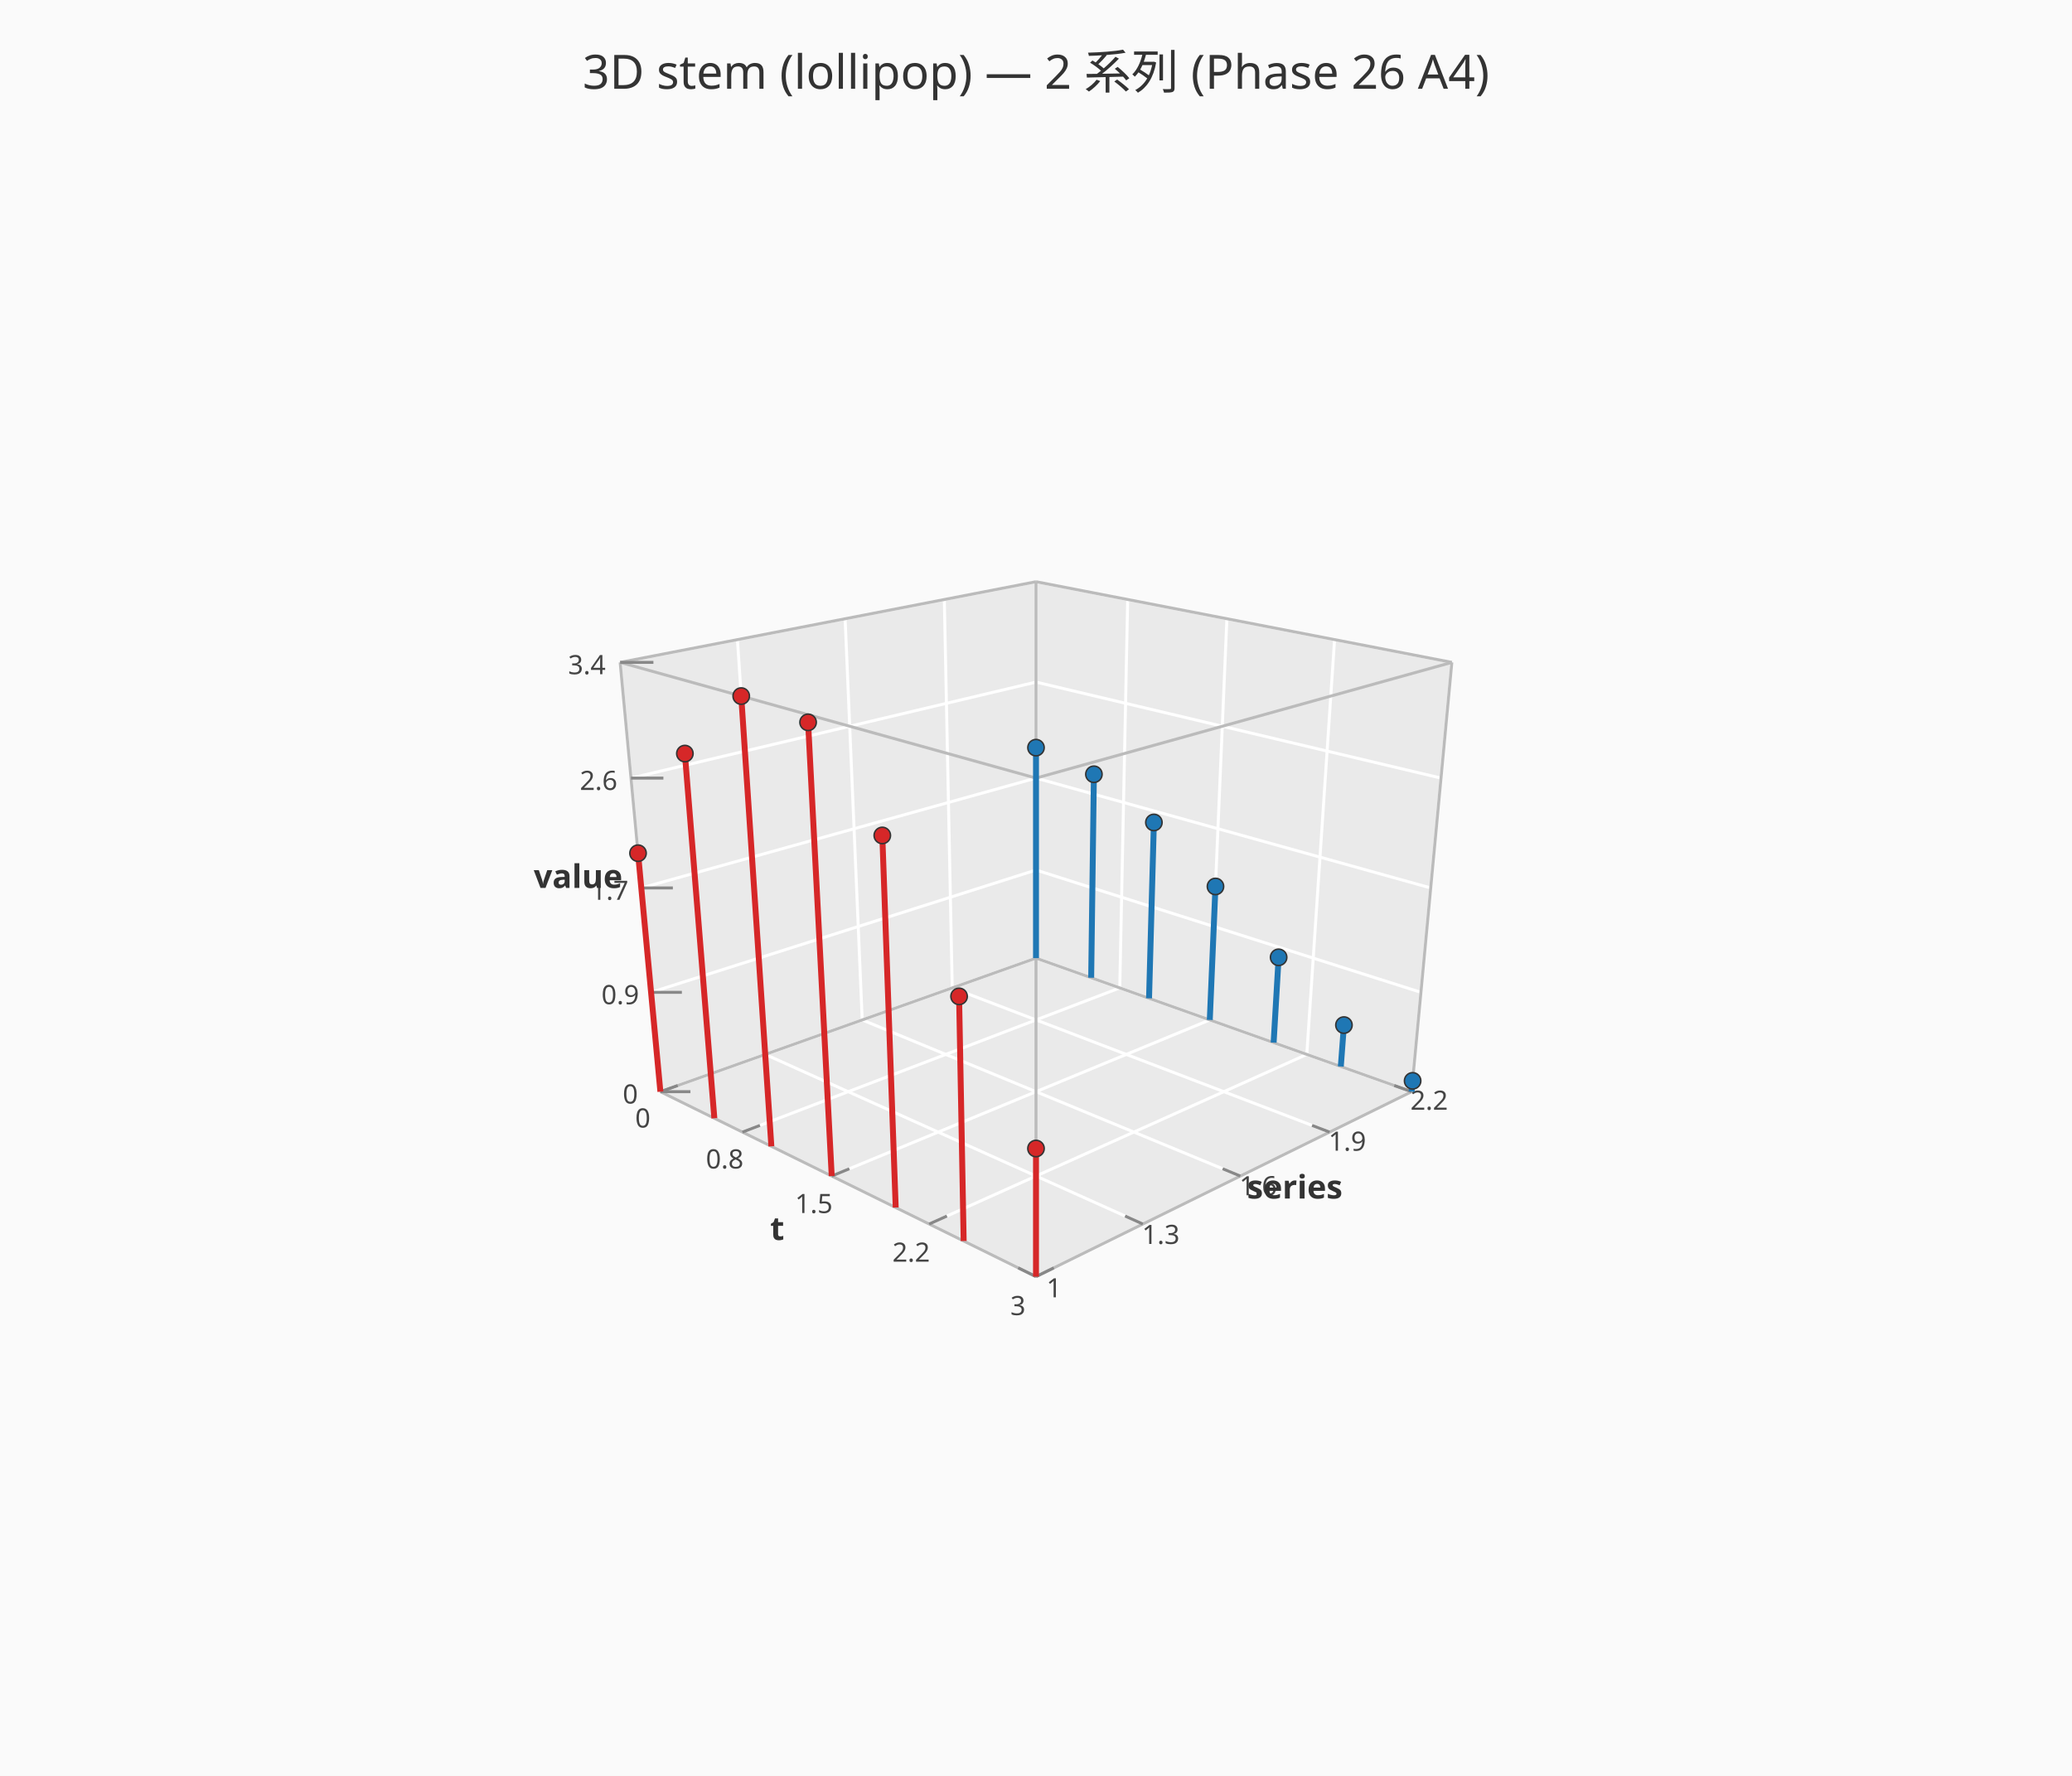
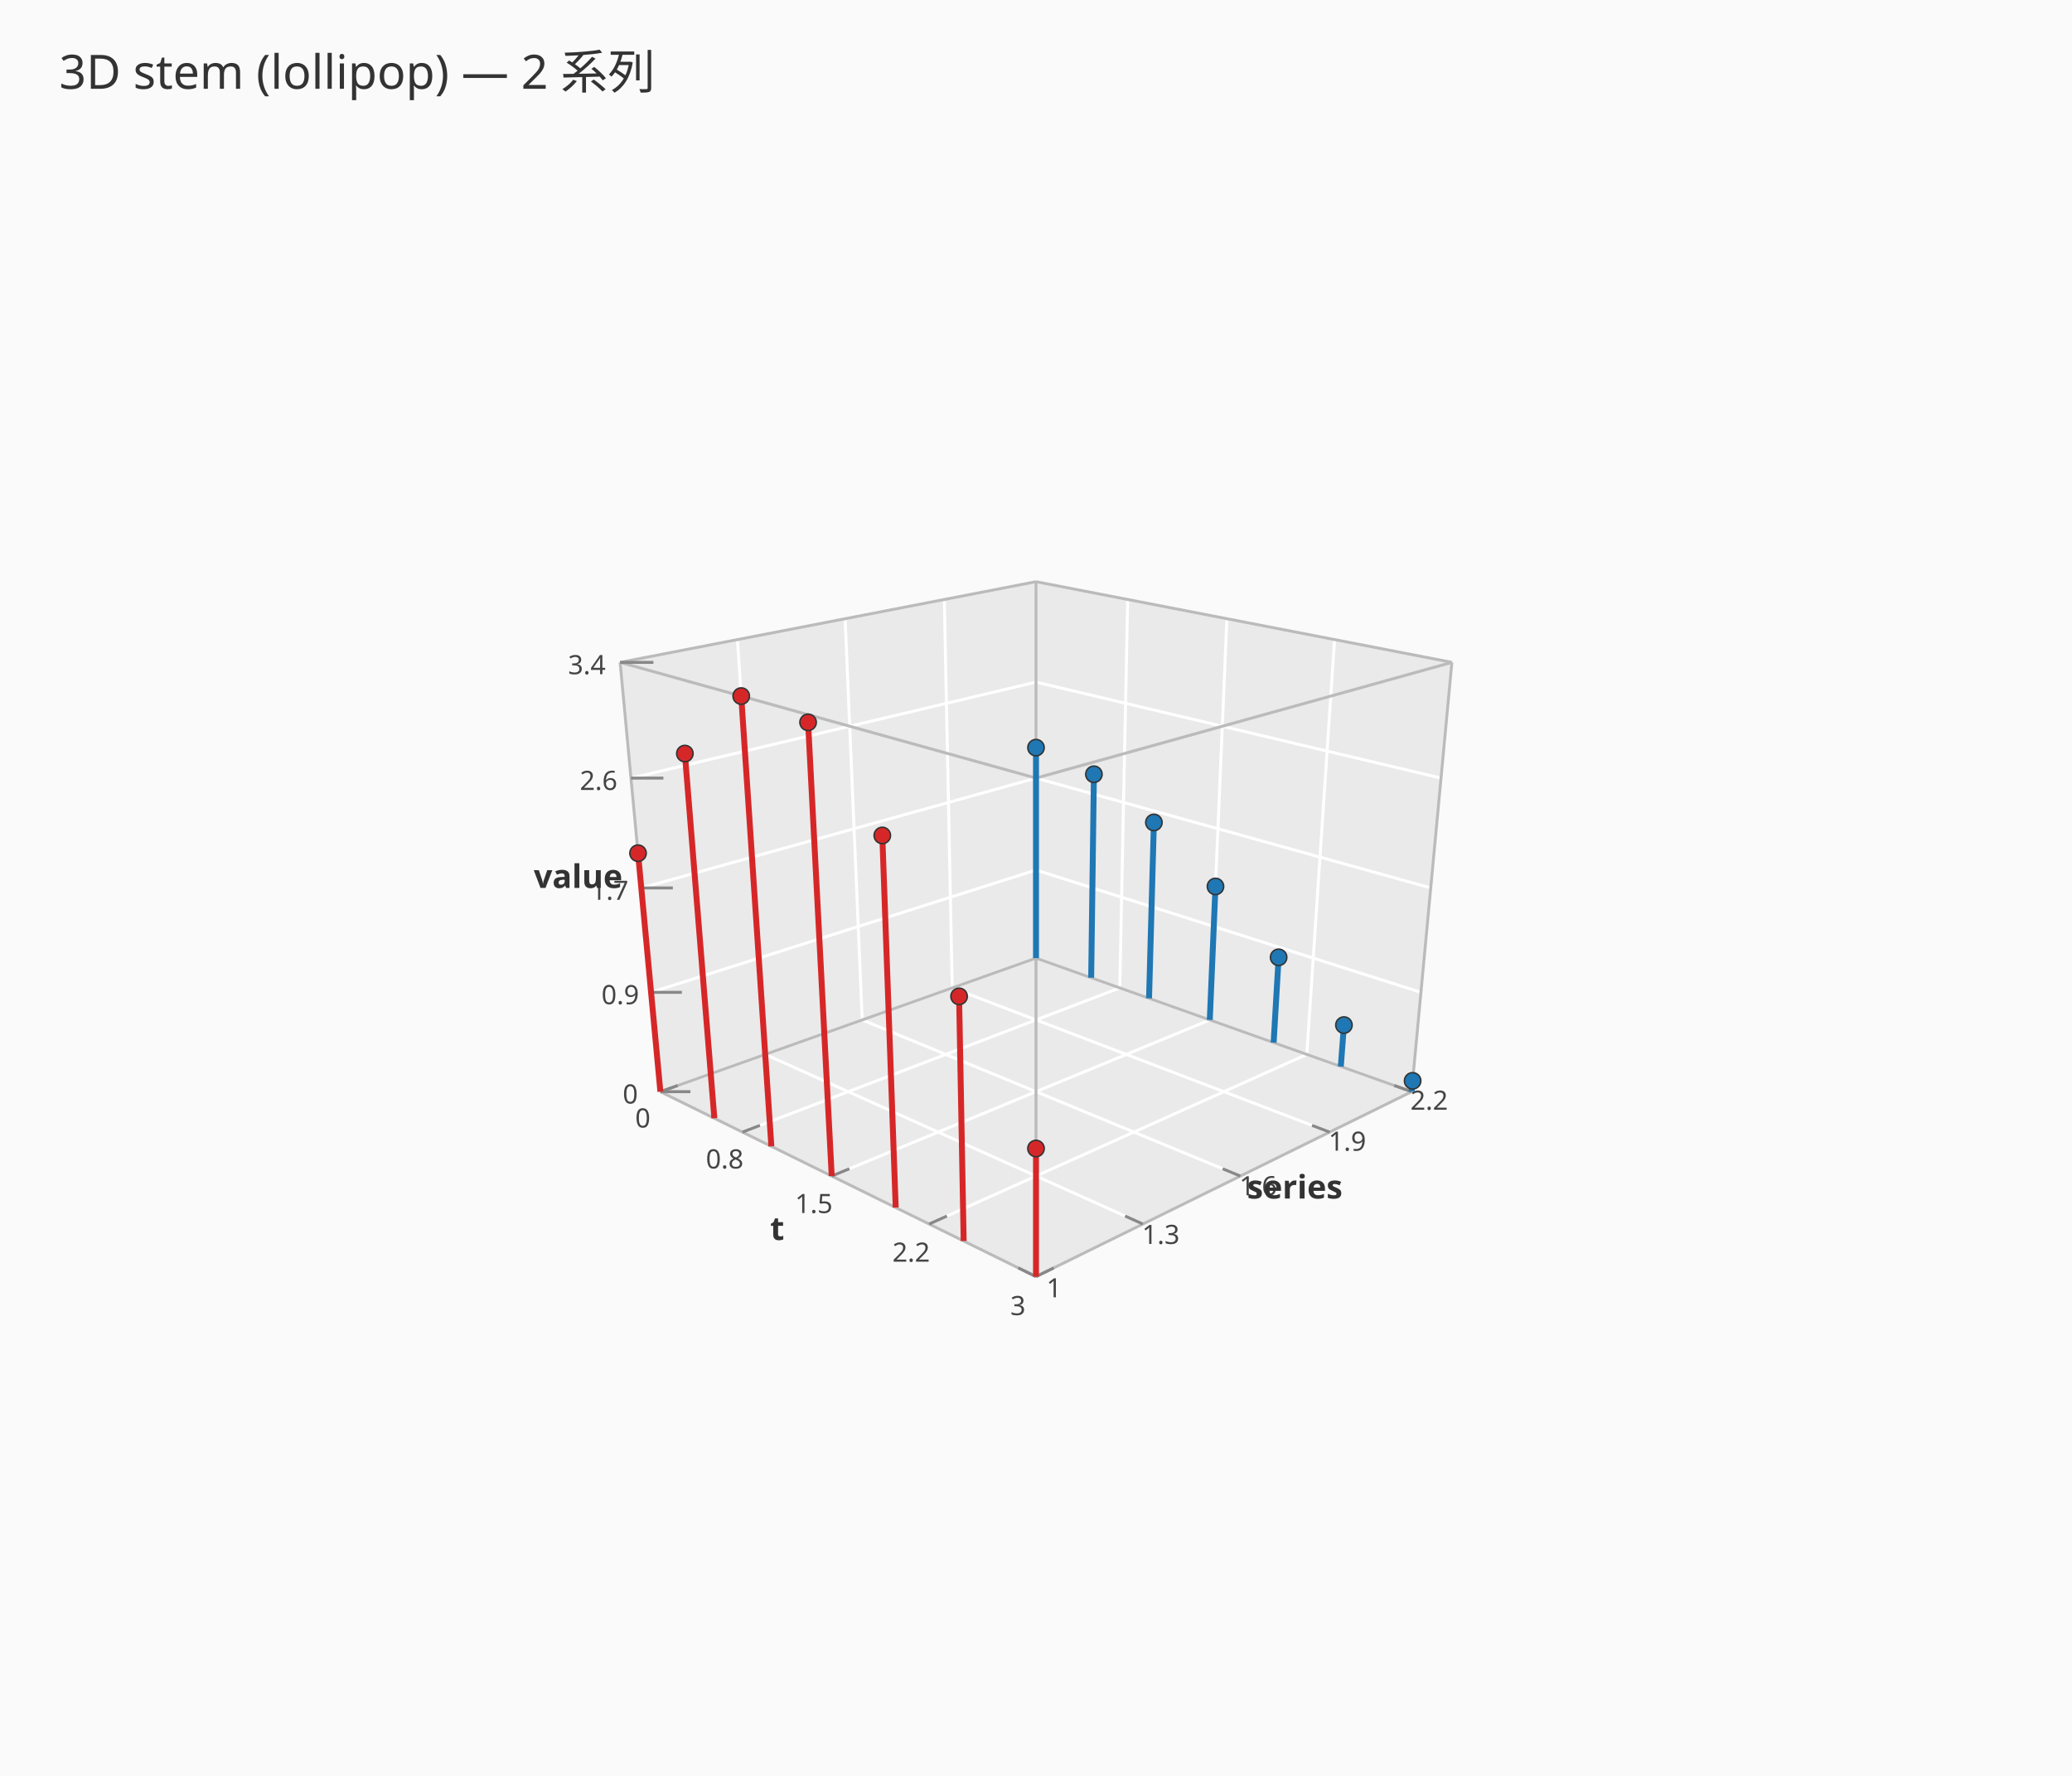
<svg xmlns="http://www.w3.org/2000/svg" width="700" height="600" viewBox="0 0 700 600">
  <rect x="0" y="0" width="700" height="600" fill="#fafafa" />
-   <text x="350" y="30" text-anchor="middle" font-family="sans-serif" font-size="16" fill="#333">3D stem (lollipop) — 2 系列 (Phase 26 A4)</text>
+   <text x="20" y="30" text-anchor="start" font-family="sans-serif" font-size="16" fill="#333">3D stem (lollipop) — 2 系列</text>
  <path d="M 223.104 368.835 L 350.0 323.71 L 350.0 196.539 L 209.509 223.79 Z" fill="#eaeaea" fill-opacity="1.0" stroke="none" />
  <path d="M 350.0 323.71 L 476.896 368.835 L 490.491 223.79 L 350.0 196.539 Z" fill="#eaeaea" fill-opacity="1.0" stroke="none" />
  <path d="M 223.104 368.835 L 350.0 431.316 L 476.896 368.835 L 350.0 323.71 Z" fill="#eaeaea" fill-opacity="1.0" stroke="none" />
  <line x1="223.104" y1="368.835" x2="209.509" y2="223.79" stroke="#ffffff" stroke-width="1.0" />
  <line x1="258.517" y1="356.242" x2="249.134" y2="216.104" stroke="#ffffff" stroke-width="1.0" />
  <line x1="291.287" y1="344.589" x2="285.512" y2="209.048" stroke="#ffffff" stroke-width="1.0" />
  <line x1="321.7" y1="333.774" x2="319.026" y2="202.547" stroke="#ffffff" stroke-width="1.0" />
  <line x1="350.0" y1="323.71" x2="350.0" y2="196.539" stroke="#ffffff" stroke-width="1.0" />
  <line x1="223.104" y1="368.835" x2="350.0" y2="323.71" stroke="#ffffff" stroke-width="1.0" />
  <line x1="219.958" y1="335.271" x2="350.0" y2="293.946" stroke="#ffffff" stroke-width="1.0" />
  <line x1="216.652" y1="300.0" x2="350.0" y2="262.889" stroke="#ffffff" stroke-width="1.0" />
  <line x1="213.174" y1="262.889" x2="350.0" y2="230.451" stroke="#ffffff" stroke-width="1.0" />
  <line x1="209.509" y1="223.79" x2="350.0" y2="196.539" stroke="#ffffff" stroke-width="1.0" />
  <line x1="350.0" y1="323.71" x2="350.0" y2="196.539" stroke="#ffffff" stroke-width="1.0" />
  <line x1="378.3" y1="333.774" x2="380.974" y2="202.547" stroke="#ffffff" stroke-width="1.0" />
  <line x1="408.713" y1="344.589" x2="414.488" y2="209.048" stroke="#ffffff" stroke-width="1.0" />
  <line x1="441.483" y1="356.242" x2="450.866" y2="216.104" stroke="#ffffff" stroke-width="1.0" />
  <line x1="476.896" y1="368.835" x2="490.491" y2="223.79" stroke="#ffffff" stroke-width="1.0" />
  <line x1="350.0" y1="323.71" x2="476.896" y2="368.835" stroke="#ffffff" stroke-width="1.0" />
  <line x1="350.0" y1="293.946" x2="480.042" y2="335.271" stroke="#ffffff" stroke-width="1.0" />
  <line x1="350.0" y1="262.889" x2="483.348" y2="300.0" stroke="#ffffff" stroke-width="1.0" />
  <line x1="350.0" y1="230.451" x2="486.826" y2="262.889" stroke="#ffffff" stroke-width="1.0" />
  <line x1="350.0" y1="196.539" x2="490.491" y2="223.79" stroke="#ffffff" stroke-width="1.0" />
  <line x1="223.104" y1="368.835" x2="350.0" y2="323.71" stroke="#ffffff" stroke-width="1.0" />
  <line x1="250.83" y1="382.486" x2="378.3" y2="333.774" stroke="#ffffff" stroke-width="1.0" />
  <line x1="280.987" y1="397.335" x2="408.713" y2="344.589" stroke="#ffffff" stroke-width="1.0" />
  <line x1="313.91" y1="413.546" x2="441.483" y2="356.242" stroke="#ffffff" stroke-width="1.0" />
  <line x1="350.0" y1="431.316" x2="476.896" y2="368.835" stroke="#ffffff" stroke-width="1.0" />
  <line x1="223.104" y1="368.835" x2="350.0" y2="431.316" stroke="#ffffff" stroke-width="1.0" />
  <line x1="258.517" y1="356.242" x2="386.09" y2="413.546" stroke="#ffffff" stroke-width="1.0" />
  <line x1="291.287" y1="344.589" x2="419.013" y2="397.335" stroke="#ffffff" stroke-width="1.0" />
  <line x1="321.7" y1="333.774" x2="449.17" y2="382.486" stroke="#ffffff" stroke-width="1.0" />
  <line x1="350.0" y1="323.71" x2="476.896" y2="368.835" stroke="#ffffff" stroke-width="1.0" />
  <line x1="223.104" y1="368.835" x2="350.0" y2="431.316" stroke="#bbbbbb" stroke-width="1.0" />
  <line x1="350.0" y1="431.316" x2="476.896" y2="368.835" stroke="#bbbbbb" stroke-width="1.0" />
  <line x1="476.896" y1="368.835" x2="350.0" y2="323.71" stroke="#bbbbbb" stroke-width="1.0" />
  <line x1="350.0" y1="323.71" x2="223.104" y2="368.835" stroke="#bbbbbb" stroke-width="1.0" />
  <line x1="209.509" y1="223.79" x2="350.0" y2="262.889" stroke="#bbbbbb" stroke-width="1.0" />
  <line x1="350.0" y1="262.889" x2="490.491" y2="223.79" stroke="#bbbbbb" stroke-width="1.0" />
  <line x1="490.491" y1="223.79" x2="350.0" y2="196.539" stroke="#bbbbbb" stroke-width="1.0" />
  <line x1="350.0" y1="196.539" x2="209.509" y2="223.79" stroke="#bbbbbb" stroke-width="1.0" />
  <line x1="223.104" y1="368.835" x2="209.509" y2="223.79" stroke="#bbbbbb" stroke-width="1.0" />
  <line x1="350.0" y1="431.316" x2="350.0" y2="262.889" stroke="#bbbbbb" stroke-width="1.0" />
  <line x1="476.896" y1="368.835" x2="490.491" y2="223.79" stroke="#bbbbbb" stroke-width="1.0" />
  <line x1="350.0" y1="323.71" x2="350.0" y2="196.539" stroke="#bbbbbb" stroke-width="1.0" />
  <line x1="223.104" y1="368.835" x2="228.961" y2="366.752" stroke="#888888" stroke-width="1.0" />
  <text x="217.172" y="380.945" fill="#444444" font-size="9.0" font-family="sans-serif" text-anchor="middle">0</text>
  <line x1="250.83" y1="382.486" x2="256.746" y2="380.225" stroke="#888888" stroke-width="1.0" />
  <text x="244.833" y="394.778" fill="#444444" font-size="9.0" font-family="sans-serif" text-anchor="middle">0.8</text>
  <line x1="280.987" y1="397.335" x2="286.95" y2="394.872" stroke="#888888" stroke-width="1.0" />
  <text x="274.939" y="409.833" fill="#444444" font-size="9.0" font-family="sans-serif" text-anchor="middle">1.5</text>
  <line x1="313.91" y1="413.546" x2="319.906" y2="410.853" stroke="#888888" stroke-width="1.0" />
  <text x="307.827" y="426.279" fill="#444444" font-size="9.0" font-family="sans-serif" text-anchor="middle">2.2</text>
  <line x1="350.0" y1="431.316" x2="356.006" y2="428.359" stroke="#888888" stroke-width="1.0" />
  <text x="343.901" y="444.319" fill="#444444" font-size="9.0" font-family="sans-serif" text-anchor="middle">3</text>
  <line x1="350.0" y1="431.316" x2="343.994" y2="428.359" stroke="#888888" stroke-width="1.0" />
  <text x="356.099" y="438.319" fill="#444444" font-size="9.0" font-family="sans-serif" text-anchor="middle">1</text>
  <line x1="386.09" y1="413.546" x2="380.094" y2="410.853" stroke="#888888" stroke-width="1.0" />
  <text x="392.173" y="420.279" fill="#444444" font-size="9.0" font-family="sans-serif" text-anchor="middle">1.3</text>
  <line x1="419.013" y1="397.335" x2="413.05" y2="394.872" stroke="#888888" stroke-width="1.0" />
  <text x="425.061" y="403.833" fill="#444444" font-size="9.0" font-family="sans-serif" text-anchor="middle">1.6</text>
  <line x1="449.17" y1="382.486" x2="443.254" y2="380.225" stroke="#888888" stroke-width="1.0" />
  <text x="455.167" y="388.778" fill="#444444" font-size="9.0" font-family="sans-serif" text-anchor="middle">1.9</text>
  <line x1="476.896" y1="368.835" x2="471.039" y2="366.752" stroke="#888888" stroke-width="1.0" />
  <text x="482.828" y="374.945" fill="#444444" font-size="9.0" font-family="sans-serif" text-anchor="middle">2.2</text>
  <line x1="223.104" y1="368.835" x2="233.256" y2="368.835" stroke="#888888" stroke-width="1.0" />
  <text x="212.953" y="372.835" fill="#444444" font-size="9.0" font-family="sans-serif" text-anchor="middle">0</text>
  <line x1="219.958" y1="335.271" x2="230.362" y2="335.271" stroke="#888888" stroke-width="1.0" />
  <text x="209.555" y="339.271" fill="#444444" font-size="9.0" font-family="sans-serif" text-anchor="middle">0.9</text>
  <line x1="216.652" y1="300.0" x2="227.32" y2="300.0" stroke="#888888" stroke-width="1.0" />
  <text x="205.984" y="304.0" fill="#444444" font-size="9.0" font-family="sans-serif" text-anchor="middle">1.7</text>
  <line x1="213.174" y1="262.889" x2="224.12" y2="262.889" stroke="#888888" stroke-width="1.0" />
  <text x="202.227" y="266.889" fill="#444444" font-size="9.0" font-family="sans-serif" text-anchor="middle">2.6</text>
  <line x1="209.509" y1="223.79" x2="220.748" y2="223.79" stroke="#888888" stroke-width="1.0" />
  <text x="198.269" y="227.79" fill="#444444" font-size="9.0" font-family="sans-serif" text-anchor="middle">3.4</text>
  <text x="262.583" y="418.935" fill="#333333" font-size="11.0" font-family="sans-serif" text-anchor="middle" font-weight="bold">t</text>
  <text x="437.417" y="404.935" fill="#333333" font-size="11.0" font-family="sans-serif" text-anchor="middle" font-weight="bold">series</text>
  <text x="195.317" y="300.0" fill="#333333" font-size="11.0" font-family="sans-serif" text-anchor="middle" font-weight="bold">value</text>
  <line x1="223.104" y1="368.835" x2="215.552" y2="288.259" stroke="#d62728" stroke-width="2.0" />
  <circle cx="215.552" cy="288.259" r="2.777" fill="#d62728" fill-opacity="1.0" stroke="#333333" stroke-width="0.5" />
  <line x1="241.333" y1="377.81" x2="231.376" y2="254.6" stroke="#d62728" stroke-width="2.0" />
  <circle cx="231.376" cy="254.6" r="2.779" fill="#d62728" fill-opacity="1.0" stroke="#333333" stroke-width="0.5" />
  <line x1="260.596" y1="387.295" x2="250.411" y2="235.173" stroke="#d62728" stroke-width="2.0" />
  <circle cx="250.411" cy="235.173" r="2.781" fill="#d62728" fill-opacity="1.0" stroke="#333333" stroke-width="0.5" />
  <line x1="280.987" y1="397.335" x2="273.004" y2="244.043" stroke="#d62728" stroke-width="2.0" />
  <circle cx="273.004" cy="244.043" r="2.782" fill="#d62728" fill-opacity="1.0" stroke="#333333" stroke-width="0.5" />
  <line x1="302.605" y1="407.98" x2="298.073" y2="282.266" stroke="#d62728" stroke-width="2.0" />
  <circle cx="298.073" cy="282.266" r="2.782" fill="#d62728" fill-opacity="1.0" stroke="#333333" stroke-width="0.5" />
  <line x1="325.567" y1="419.285" x2="324.017" y2="336.636" stroke="#d62728" stroke-width="2.0" />
  <circle cx="324.017" cy="336.636" r="2.782" fill="#d62728" fill-opacity="1.0" stroke="#333333" stroke-width="0.5" />
  <line x1="350.0" y1="431.316" x2="350.0" y2="388.036" stroke="#d62728" stroke-width="2.0" />
  <circle cx="350.0" cy="388.036" r="2.782" fill="#d62728" fill-opacity="1.0" stroke="#333333" stroke-width="0.5" />
  <line x1="350.0" y1="323.71" x2="350.0" y2="252.6" stroke="#1f77b4" stroke-width="2.0" />
  <circle cx="350.0" cy="252.6" r="2.773" fill="#1f77b4" fill-opacity="1.0" stroke="#333333" stroke-width="0.5" />
  <line x1="368.643" y1="330.34" x2="369.564" y2="261.591" stroke="#1f77b4" stroke-width="2.0" />
  <circle cx="369.564" cy="261.591" r="2.774" fill="#1f77b4" fill-opacity="1.0" stroke="#333333" stroke-width="0.5" />
  <line x1="388.192" y1="337.291" x2="389.83" y2="277.875" stroke="#1f77b4" stroke-width="2.0" />
  <circle cx="389.83" cy="277.875" r="2.774" fill="#1f77b4" fill-opacity="1.0" stroke="#333333" stroke-width="0.5" />
  <line x1="408.713" y1="344.589" x2="410.634" y2="299.498" stroke="#1f77b4" stroke-width="2.0" />
  <circle cx="410.634" cy="299.498" r="2.774" fill="#1f77b4" fill-opacity="1.0" stroke="#333333" stroke-width="0.5" />
  <line x1="430.281" y1="352.258" x2="431.969" y2="323.437" stroke="#1f77b4" stroke-width="2.0" />
  <circle cx="431.969" cy="323.437" r="2.775" fill="#1f77b4" fill-opacity="1.0" stroke="#333333" stroke-width="0.5" />
  <line x1="452.978" y1="360.33" x2="454.036" y2="346.332" stroke="#1f77b4" stroke-width="2.0" />
  <circle cx="454.036" cy="346.332" r="2.775" fill="#1f77b4" fill-opacity="1.0" stroke="#333333" stroke-width="0.5" />
  <line x1="476.896" y1="368.835" x2="477.238" y2="365.177" stroke="#1f77b4" stroke-width="2.0" />
  <circle cx="477.238" cy="365.177" r="2.776" fill="#1f77b4" fill-opacity="1.0" stroke="#333333" stroke-width="0.5" />
</svg>
